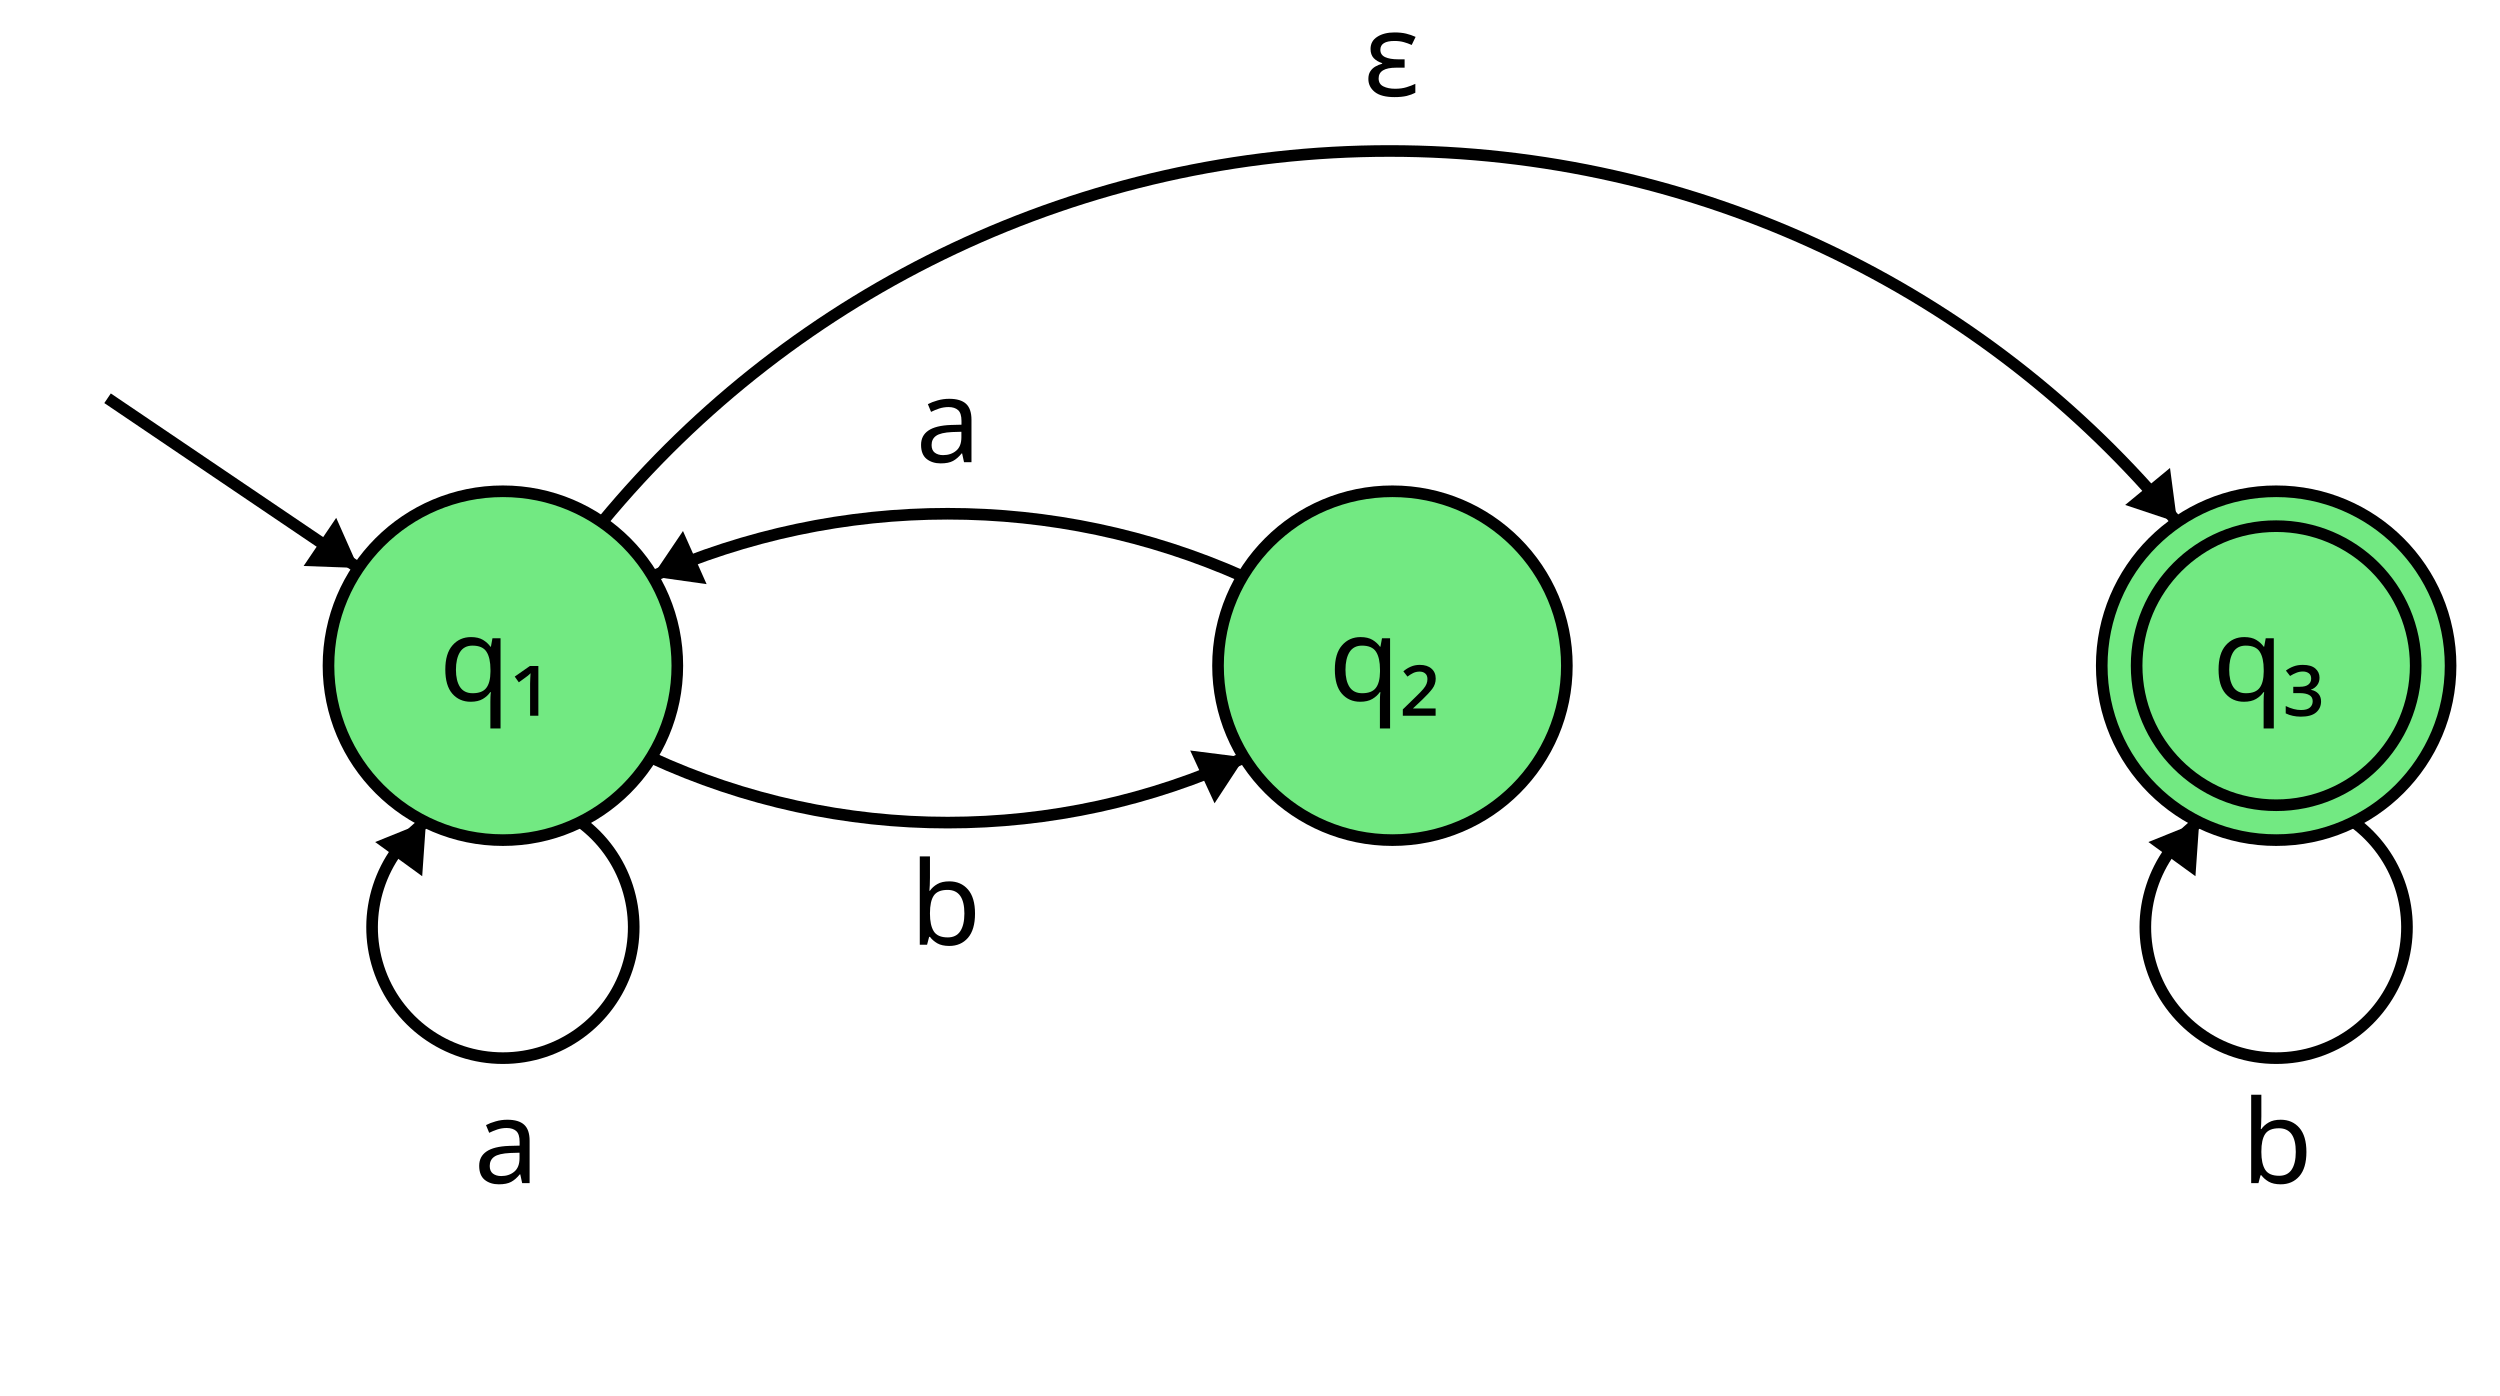
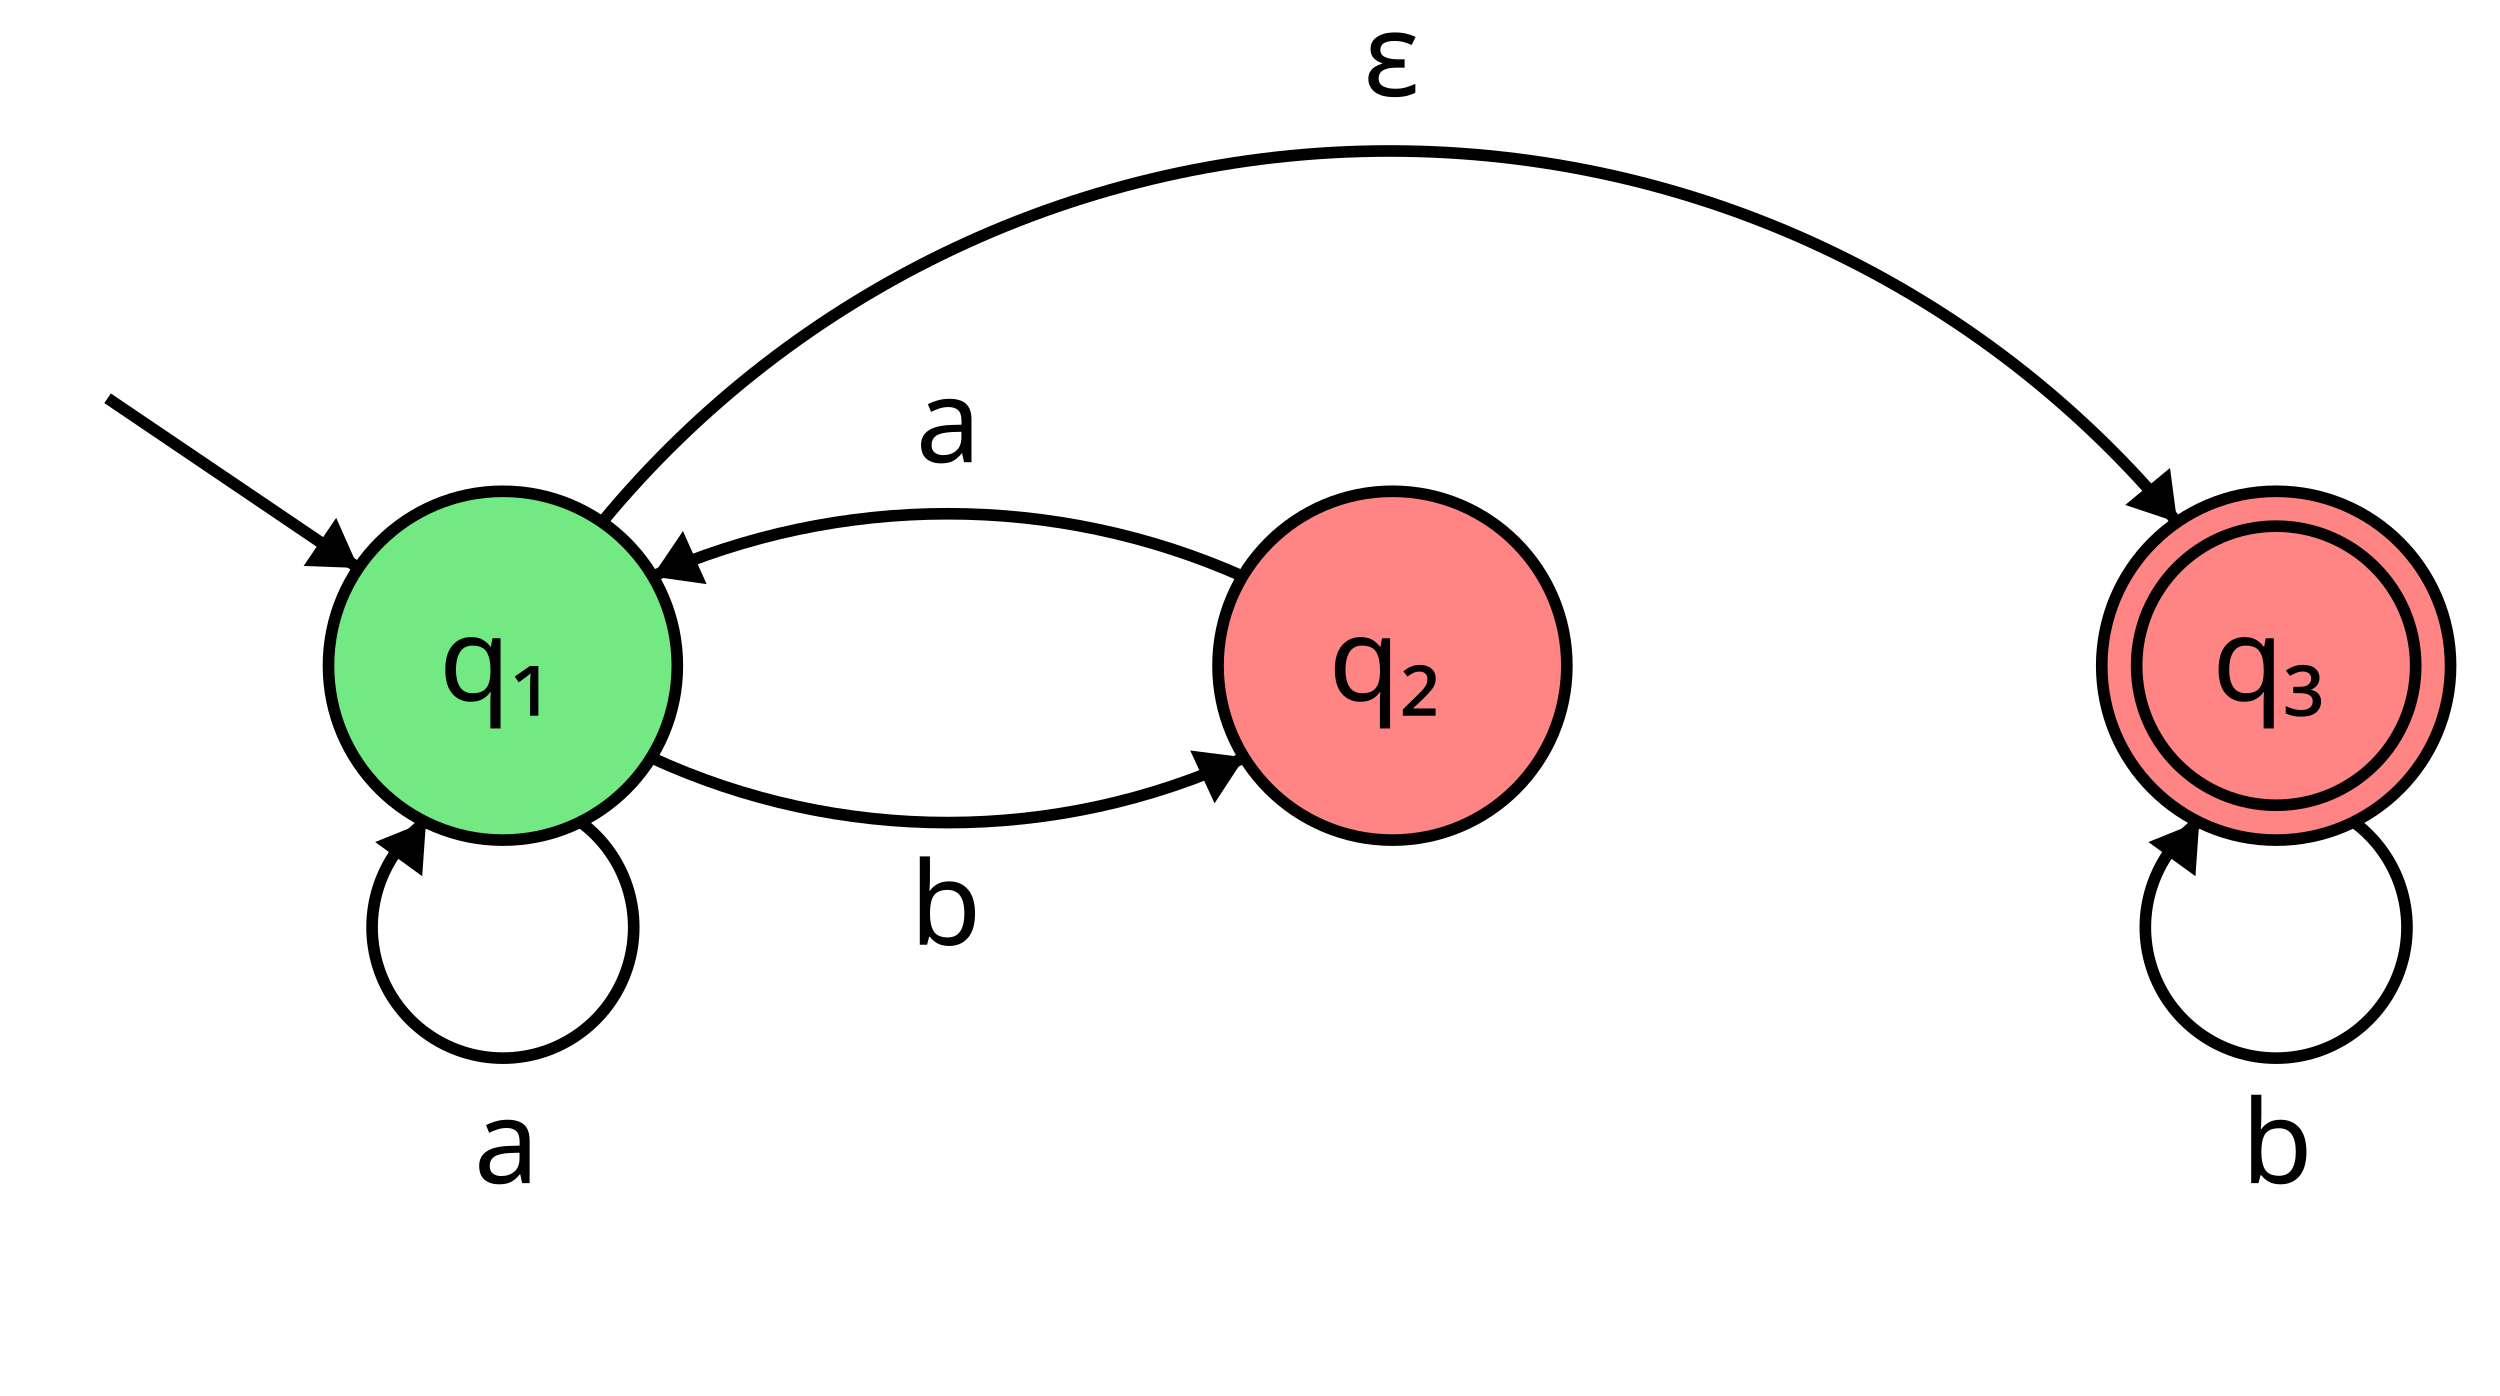
<svg xmlns="http://www.w3.org/2000/svg" width="430" height="240" version="1.1">
  <ellipse stroke="black" stroke-width="2" fill="#72e982" cx="86.5" cy="114.5" rx="30" ry="30" />
  <text x="75.5" y="120.5" font-family="Avenir Next" font-size="20">q₁</text>
-   <ellipse stroke="black" stroke-width="2" fill="#72e982" cx="239.5" cy="114.5" rx="30" ry="30" />
+   <ellipse stroke="black" stroke-width="2" fill="#FF8484" cx="239.5" cy="114.5" rx="30" ry="30" />
  <text x="228.5" y="120.5" font-family="Avenir Next" font-size="20">q₂</text>
-   <ellipse stroke="black" stroke-width="2" fill="#72e982" cx="391.5" cy="114.5" rx="30" ry="30" />
+   <ellipse stroke="black" stroke-width="2" fill="#FF8484" cx="391.5" cy="114.5" rx="30" ry="30" />
  <text x="380.5" y="120.5" font-family="Avenir Next" font-size="20">q₃</text>
  <ellipse stroke="black" stroke-width="2" fill="none" cx="391.5" cy="114.5" rx="24" ry="24" />
  <polygon stroke="black" stroke-width="2" points="18.5,68.5 61.651,97.691" />
  <polygon fill="black" stroke-width="2" points="61.651,97.691 57.827,89.067 52.224,97.35" />
  <path stroke="black" stroke-width="2" fill="none" d="M 99.725,141.297 A 22.5,22.5 0 1 1 73.275,141.297" />
  <text x="81.5" y="203.5" font-family="Avenir Next" font-size="20">a</text>
  <polygon fill="black" stroke-width="2" points="73.275,141.297 64.527,144.83 72.618,150.708" />
  <path stroke="black" stroke-width="2" fill="none" d="M 214.072,130.276 A 121.913,121.913 0 0 1 111.928,130.276" />
  <polygon fill="black" stroke-width="2" points="214.072,130.276 204.713,129.087 208.902,138.167" />
  <text x="156.5" y="162.5" font-family="Avenir Next" font-size="20">b</text>
  <path stroke="black" stroke-width="2" fill="none" d="M 112.194,99.153 A 125.032,125.032 0 0 1 213.806,99.153" />
  <polygon fill="black" stroke-width="2" points="112.194,99.153 121.535,100.471 117.472,91.334" />
  <text x="157.5" y="79.5" font-family="Avenir Next" font-size="20">a</text>
  <path stroke="black" stroke-width="2" fill="none" d="M 103.524,89.842 A 175.611,175.611 0 0 1 374.476,89.842" />
  <polygon fill="black" stroke-width="2" points="374.476,89.842 373.243,80.489 365.529,86.852" />
  <text x="234.5" y="16.5" font-family="Avenir Next" font-size="20">ε</text>
  <path stroke="black" stroke-width="2" fill="none" d="M 404.725,141.297 A 22.5,22.5 0 1 1 378.275,141.297" />
  <text x="385.5" y="203.5" font-family="Avenir Next" font-size="20">b</text>
  <polygon fill="black" stroke-width="2" points="378.275,141.297 369.527,144.83 377.618,150.708" />
</svg>
